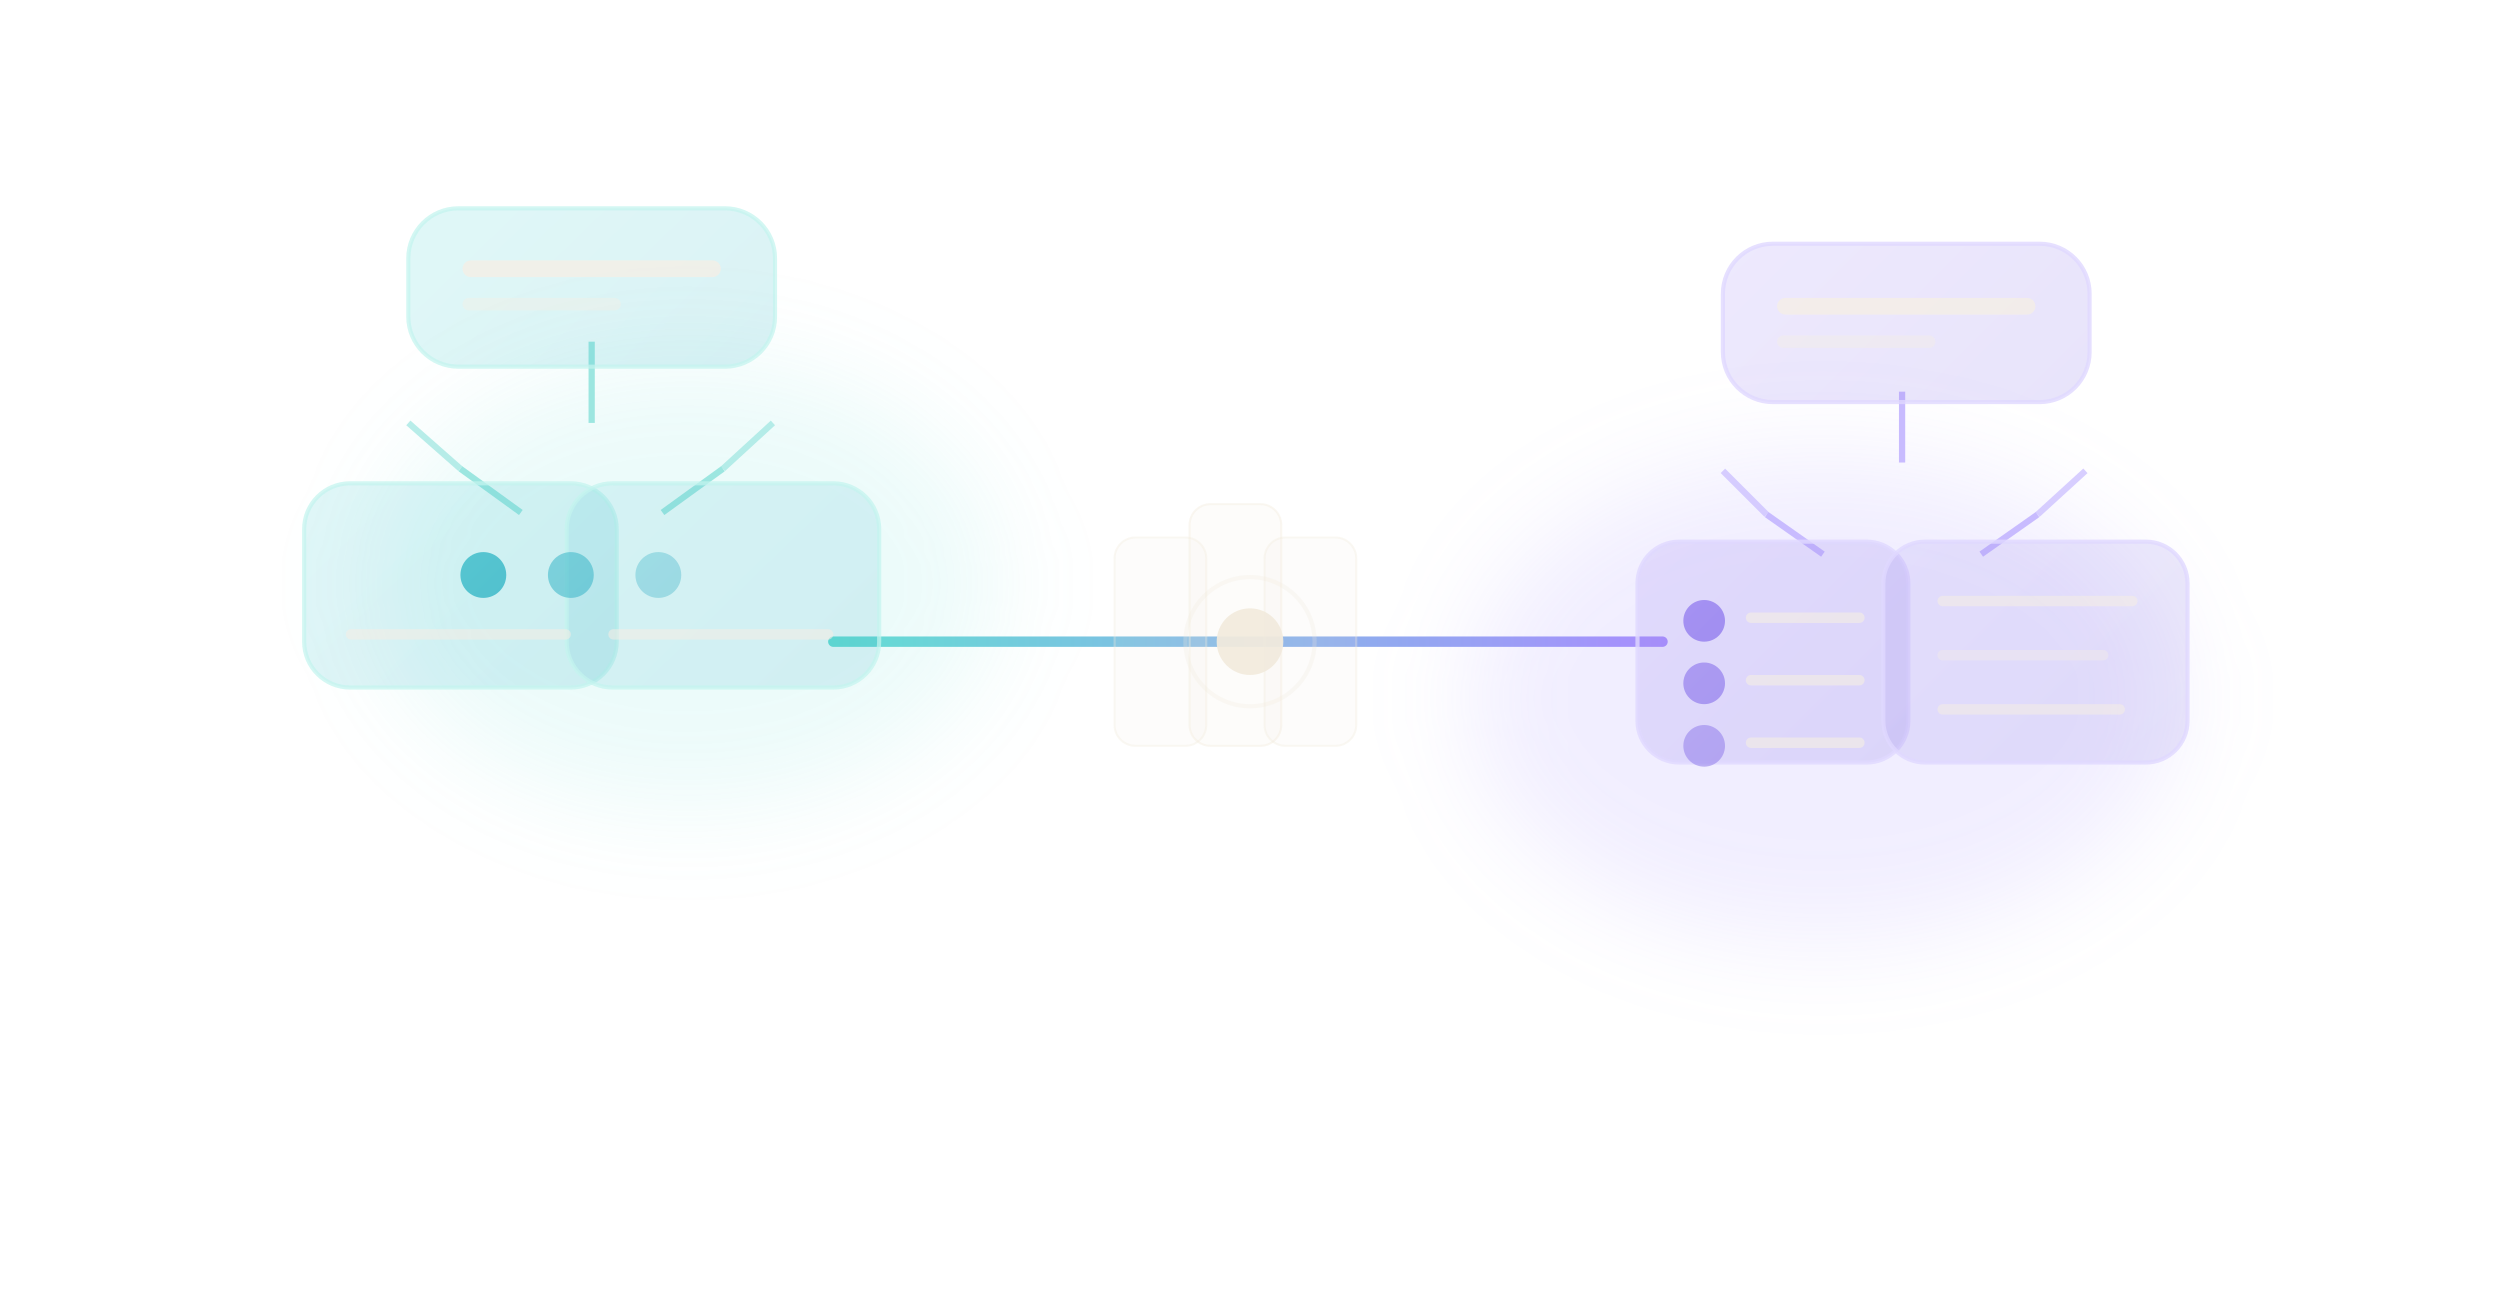
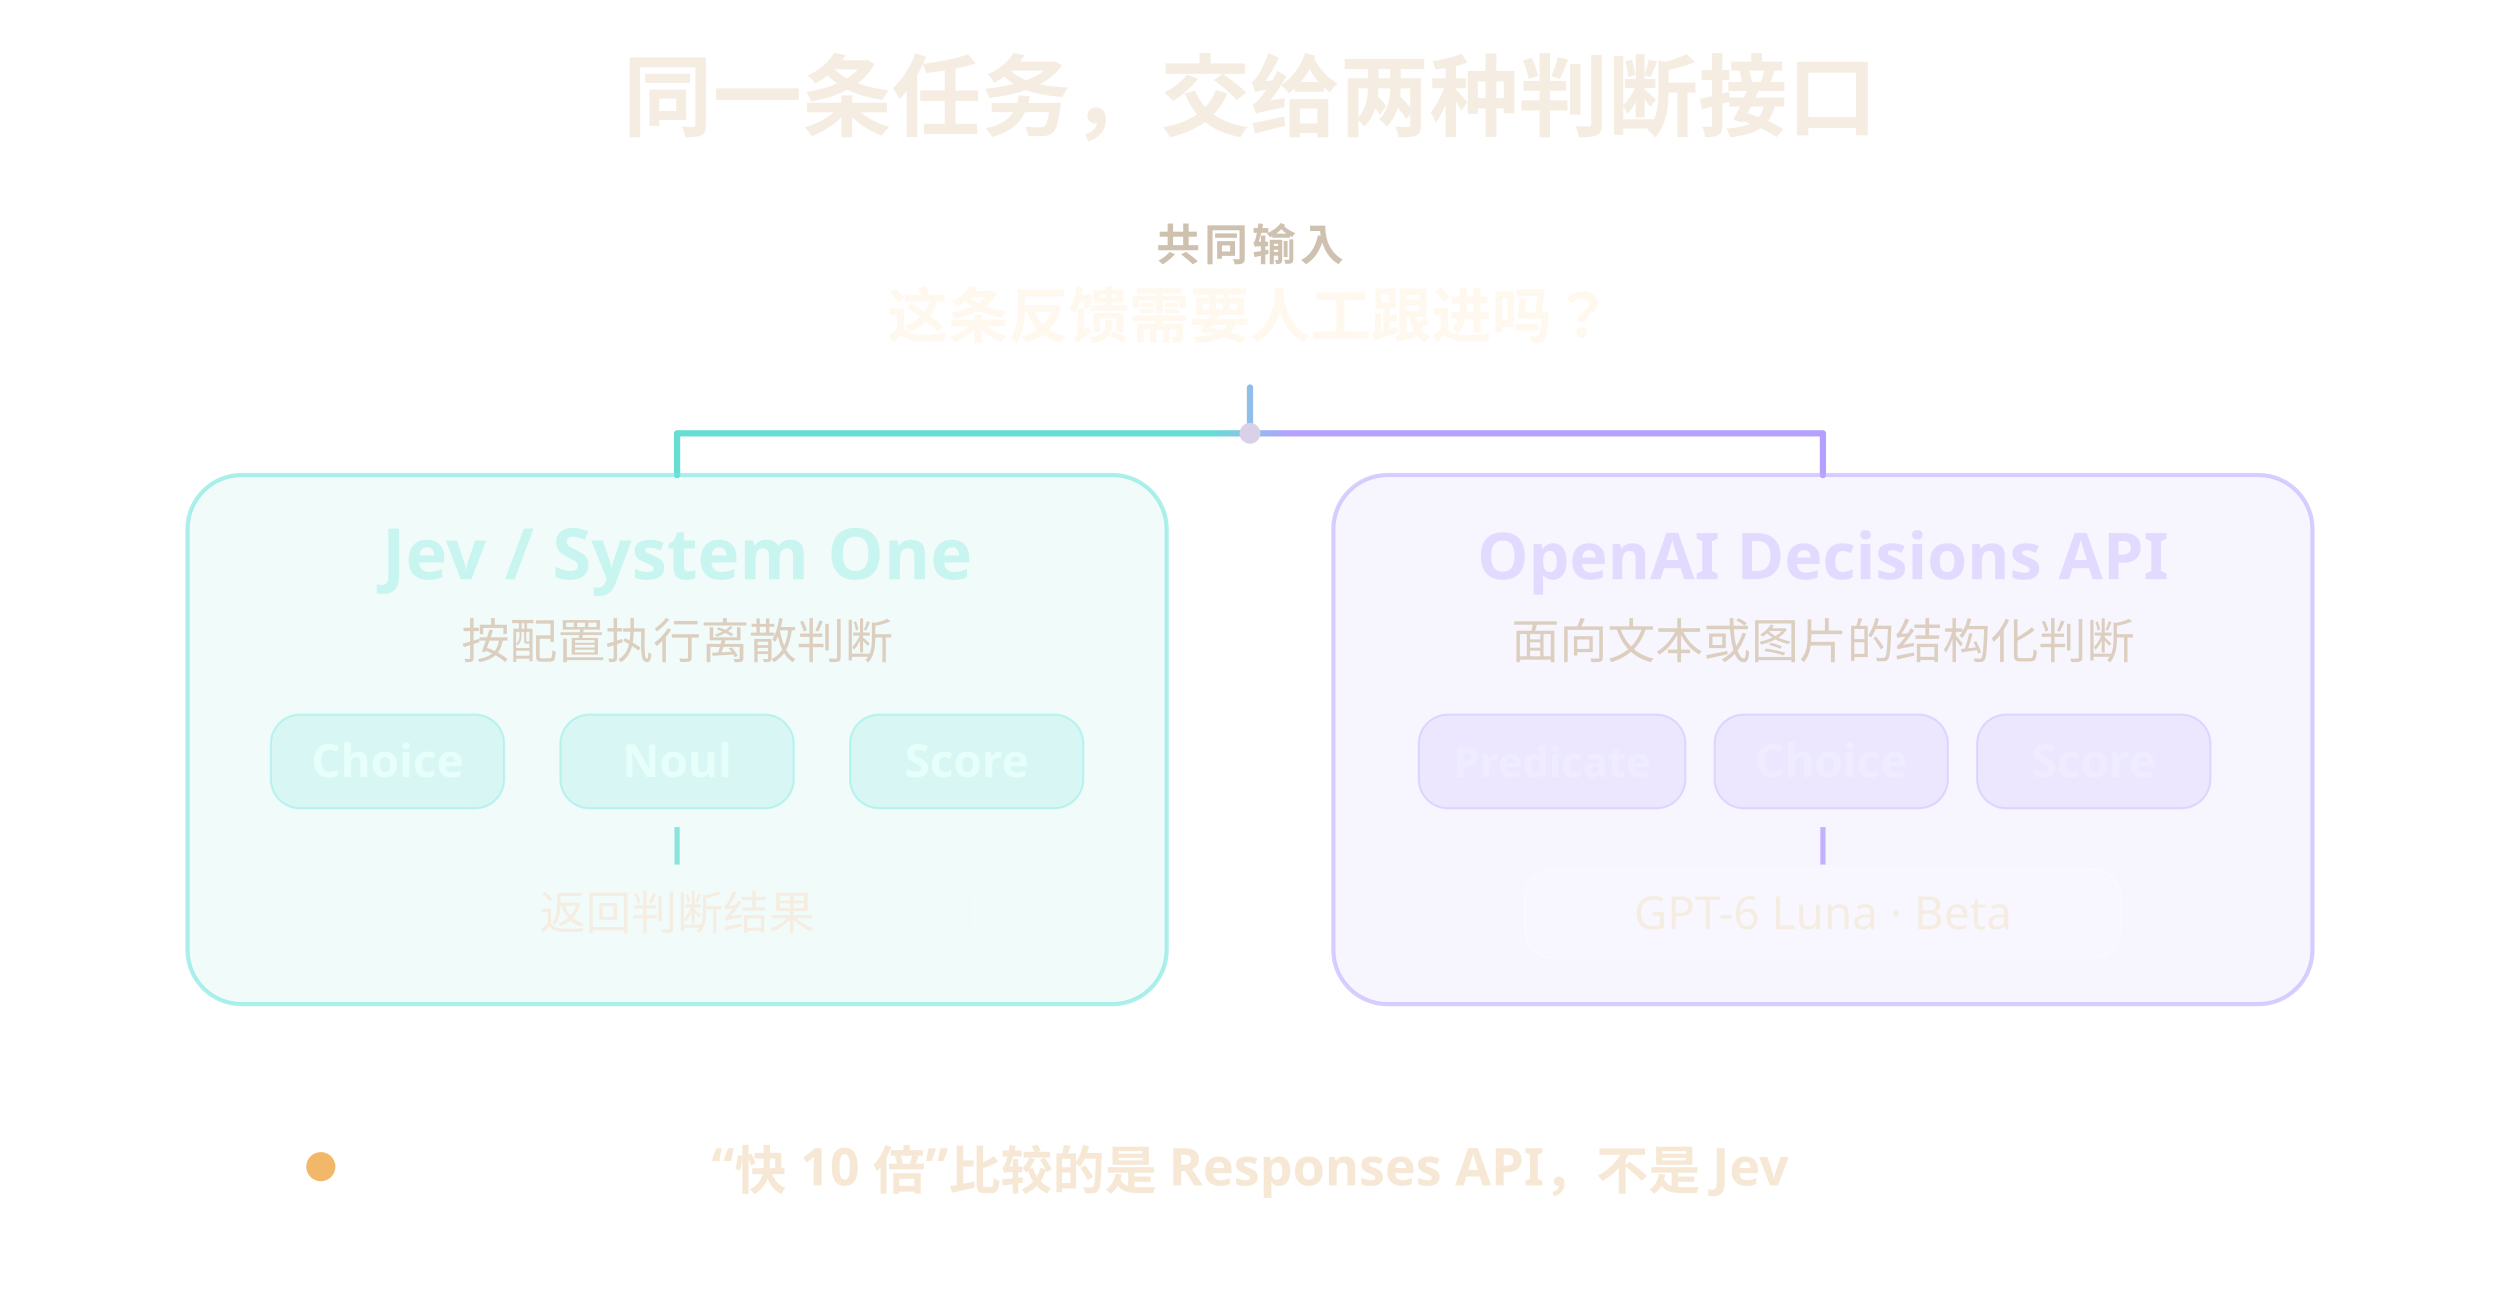
- <svg xmlns="http://www.w3.org/2000/svg" width="1200" height="630" viewBox="0 0 1200 630" fill="none">
+ <svg xmlns="http://www.w3.org/2000/svg" width="1200" height="630" viewBox="0 0 1200 630" fill="none" role="img" aria-labelledby="title desc">
  <defs>
-     <linearGradient id="teal" x1="150" y1="90" x2="480" y2="430" gradientUnits="userSpaceOnUse">
-       <stop stop-color="#69E2DB" />
-       <stop offset="1" stop-color="#228FBA" />
+     <linearGradient id="teal" x1="120" y1="190" x2="570" y2="490" gradientUnits="userSpaceOnUse">
+       <stop stop-color="#66DED4" />
+       <stop offset="1" stop-color="#298EB8" />
    </linearGradient>
-     <linearGradient id="violet" x1="740" y1="100" x2="1080" y2="440" gradientUnits="userSpaceOnUse">
-       <stop stop-color="#B8A2FF" />
-       <stop offset="1" stop-color="#7160D8" />
+     <linearGradient id="violet" x1="630" y1="190" x2="1080" y2="490" gradientUnits="userSpaceOnUse">
+       <stop stop-color="#B5A0FF" />
+       <stop offset="1" stop-color="#7261D1" />
    </linearGradient>
-     <linearGradient id="line" x1="390" y1="310" x2="810" y2="310" gradientUnits="userSpaceOnUse">
-       <stop stop-color="#62DFD2" />
-       <stop offset="1" stop-color="#AA8CFF" />
+     <linearGradient id="link" x1="580" y1="205" x2="620" y2="205" gradientUnits="userSpaceOnUse">
+       <stop stop-color="#66DED4" />
+       <stop offset="1" stop-color="#B5A0FF" />
    </linearGradient>
-     <filter id="glow" x="90" y="56" width="1020" height="520" color-interpolation-filters="sRGB" filterUnits="userSpaceOnUse">
-       <feGaussianBlur stdDeviation="24" />
-     </filter>
  </defs>
-   <ellipse cx="330" cy="280" rx="150" ry="108" fill="#42D9D0" fill-opacity=".10" filter="url(#glow)" />
-   <ellipse cx="875" cy="335" rx="170" ry="116" fill="#8C74FF" fill-opacity=".12" filter="url(#glow)" />
-   <path d="M400 308H798" stroke="url(#line)" stroke-width="5" stroke-linecap="round" />
-   <circle cx="600" cy="308" r="16" fill="#F3EBDD" fill-opacity=".92" />
-   <circle cx="600" cy="308" r="31" stroke="#F3EBDD" stroke-opacity=".25" stroke-width="2" />
-   <g stroke="#9CE6E0" stroke-width="3">
-     <path d="M284 164V203M221 225L250 246M347 225L318 246" />
-     <path d="M221 225L196 203M347 225L371 203" stroke-opacity=".7" />
-   </g>
-   <g fill="url(#teal)" stroke="#C4F4EF" stroke-opacity=".72" stroke-width="2">
-     <rect x="196" y="100" width="176" height="76" rx="24" fill-opacity=".20" />
-     <rect x="146" y="232" width="150" height="98" rx="22" fill-opacity=".19" />
-     <rect x="272" y="232" width="150" height="98" rx="22" fill-opacity=".15" />
-     <circle cx="232" cy="276" r="11" fill-opacity=".94" stroke="none" />
-     <circle cx="274" cy="276" r="11" fill-opacity=".62" stroke="none" />
-     <circle cx="316" cy="276" r="11" fill-opacity=".38" stroke="none" />
-   </g>
-   <g fill="#F4EEE5" fill-opacity=".78">
-     <rect x="222" y="125" width="124" height="8" rx="4" />
-     <rect x="222" y="143" width="76" height="6" rx="3" fill-opacity=".42" />
-     <rect x="166" y="302" width="108" height="5" rx="2.5" fill-opacity=".56" />
-     <rect x="292" y="302" width="108" height="5" rx="2.5" fill-opacity=".56" />
-   </g>
-   <g stroke="#C8BBFF" stroke-width="3">
-     <path d="M913 188V222M848 247L875 266M978 247L951 266" />
-     <path d="M848 247L827 226M978 247L1001 226" stroke-opacity=".7" />
-   </g>
-   <g fill="url(#violet)" stroke="#E0D8FF" stroke-opacity=".8" stroke-width="2">
-     <rect x="827" y="117" width="176" height="76" rx="24" fill-opacity=".21" />
-     <rect x="786" y="260" width="130" height="106" rx="20" fill-opacity=".21" />
-     <rect x="904" y="260" width="146" height="106" rx="20" fill-opacity=".16" />
-     <circle cx="818" cy="298" r="10" fill-opacity=".9" stroke="none" />
-     <circle cx="818" cy="328" r="10" fill-opacity=".75" stroke="none" />
-     <circle cx="818" cy="358" r="10" fill-opacity=".58" stroke="none" />
-   </g>
-   <g fill="#F4EEE5" fill-opacity=".78">
-     <rect x="853" y="143" width="124" height="8" rx="4" />
-     <rect x="853" y="161" width="76" height="6" rx="3" fill-opacity=".42" />
-     <rect x="838" y="294" width="57" height="5" rx="2.5" fill-opacity=".63" />
-     <rect x="838" y="324" width="57" height="5" rx="2.5" fill-opacity=".63" />
-     <rect x="838" y="354" width="57" height="5" rx="2.5" fill-opacity=".63" />
-     <rect x="930" y="286" width="96" height="5" rx="2.5" fill-opacity=".56" />
-     <rect x="930" y="312" width="82" height="5" rx="2.5" fill-opacity=".38" />
-     <rect x="930" y="338" width="90" height="5" rx="2.5" fill-opacity=".56" />
-   </g>
-   <g fill="#F3EBDD" fill-opacity=".7">
-     <rect x="535" y="258" width="44" height="100" rx="10" fill-opacity=".11" stroke="#F3EBDD" stroke-opacity=".34" />
-     <rect x="571" y="242" width="44" height="116" rx="10" fill-opacity=".13" stroke="#F3EBDD" stroke-opacity=".42" />
-     <rect x="607" y="258" width="44" height="100" rx="10" fill-opacity=".11" stroke="#F3EBDD" stroke-opacity=".34" />
+   <g font-family="'PingFang SC','Hiragino Sans GB','Microsoft YaHei',sans-serif">
+     <text x="600" y="62" text-anchor="middle" fill="#F5EDE2" font-size="43" font-weight="700">同一条任务，交给两种判断接口</text>
+     <rect x="160" y="91" width="880" height="94" rx="24" fill="rgba(255,255,255,0.055)" stroke="rgba(255,255,255,0.26)" stroke-width="2" />
+     <text x="600" y="125" text-anchor="middle" fill="#CFC1AF" font-size="21" font-weight="600" letter-spacing="2">共同输入</text>
+     <text x="600" y="162" text-anchor="middle" fill="#FFF8EE" font-size="29" font-weight="600">这条反馈需要人工跟进吗？</text>
+     <path d="M600 186V208M600 208H325V228M600 208H875V228" stroke="url(#link)" stroke-width="3" stroke-linecap="round" stroke-linejoin="round" />
+     <circle cx="600" cy="208" r="5" fill="#D9D1E7" />
+     <rect x="90" y="228" width="470" height="254" rx="26" fill="rgba(65,210,199,0.075)" stroke="rgba(113,230,220,0.58)" stroke-width="2" />
+     <rect x="640" y="228" width="470" height="254" rx="26" fill="rgba(158,133,255,0.075)" stroke="rgba(190,171,255,0.58)" stroke-width="2" />
+     <text x="325" y="278" text-anchor="middle" fill="#C8F5EF" font-size="34" font-weight="700">Jev / System One</text>
+     <text x="325" y="316" text-anchor="middle" fill="#DCCFC0" font-size="23">按配置执行离散判断</text>
+     <rect x="130" y="343" width="112" height="45" rx="14" fill="rgba(75,218,208,0.15)" stroke="rgba(132,236,227,0.45)" />
+     <rect x="269" y="343" width="112" height="45" rx="14" fill="rgba(75,218,208,0.15)" stroke="rgba(132,236,227,0.45)" />
+     <rect x="408" y="343" width="112" height="45" rx="14" fill="rgba(75,218,208,0.15)" stroke="rgba(132,236,227,0.45)" />
+     <text x="186" y="373" text-anchor="middle" fill="#E7FFFB" font-size="22" font-weight="600">Choice</text>
+     <text x="325" y="373" text-anchor="middle" fill="#E7FFFB" font-size="22" font-weight="600">Noul</text>
+     <text x="464" y="373" text-anchor="middle" fill="#E7FFFB" font-size="22" font-weight="600">Score</text>
+     <path d="M325 397V415" stroke="#8BE5DC" stroke-width="2.5" />
+     <rect x="182" y="417" width="286" height="43" rx="14" fill="rgba(255,255,255,0.07)" stroke="rgba(255,255,255,0.22)" />
+     <text x="325" y="446" text-anchor="middle" fill="#F5EDE2" font-size="22">返回判断结果</text>
+     <text x="875" y="278" text-anchor="middle" fill="#E3DAFF" font-size="31" font-weight="700">OpenAI Decisions API</text>
+     <text x="875" y="316" text-anchor="middle" fill="#DCCFC0" font-size="23">面向文本或图片的结构化判断</text>
+     <rect x="681" y="343" width="128" height="45" rx="14" fill="rgba(174,151,255,0.15)" stroke="rgba(201,184,255,0.48)" />
+     <rect x="823" y="343" width="112" height="45" rx="14" fill="rgba(174,151,255,0.15)" stroke="rgba(201,184,255,0.48)" />
+     <rect x="949" y="343" width="112" height="45" rx="14" fill="rgba(174,151,255,0.15)" stroke="rgba(201,184,255,0.48)" />
+     <text x="745" y="373" text-anchor="middle" fill="#F0ECFF" font-size="20" font-weight="600">Predicate</text>
+     <text x="879" y="373" text-anchor="middle" fill="#F0ECFF" font-size="22" font-weight="600">Choice</text>
+     <text x="1005" y="373" text-anchor="middle" fill="#F0ECFF" font-size="22" font-weight="600">Score</text>
+     <path d="M875 397V415" stroke="#C3B1FF" stroke-width="2.5" />
+     <rect x="732" y="417" width="286" height="43" rx="14" fill="rgba(255,255,255,0.07)" stroke="rgba(255,255,255,0.22)" />
+     <text x="875" y="446" text-anchor="middle" fill="#F5EDE2" font-size="22">GPT-6 Luna · Beta</text>
+     <path d="M130 520H1070" stroke="rgba(255,255,255,0.2)" stroke-width="2" />
+     <circle cx="154" cy="560" r="7" fill="#F1B86A" />
+     <text x="600" y="569" text-anchor="middle" fill="#F6E8D5" font-size="25" font-weight="600">“快 10 倍”比较的是 Responses API，不是 Jev</text>
  </g>
</svg>
